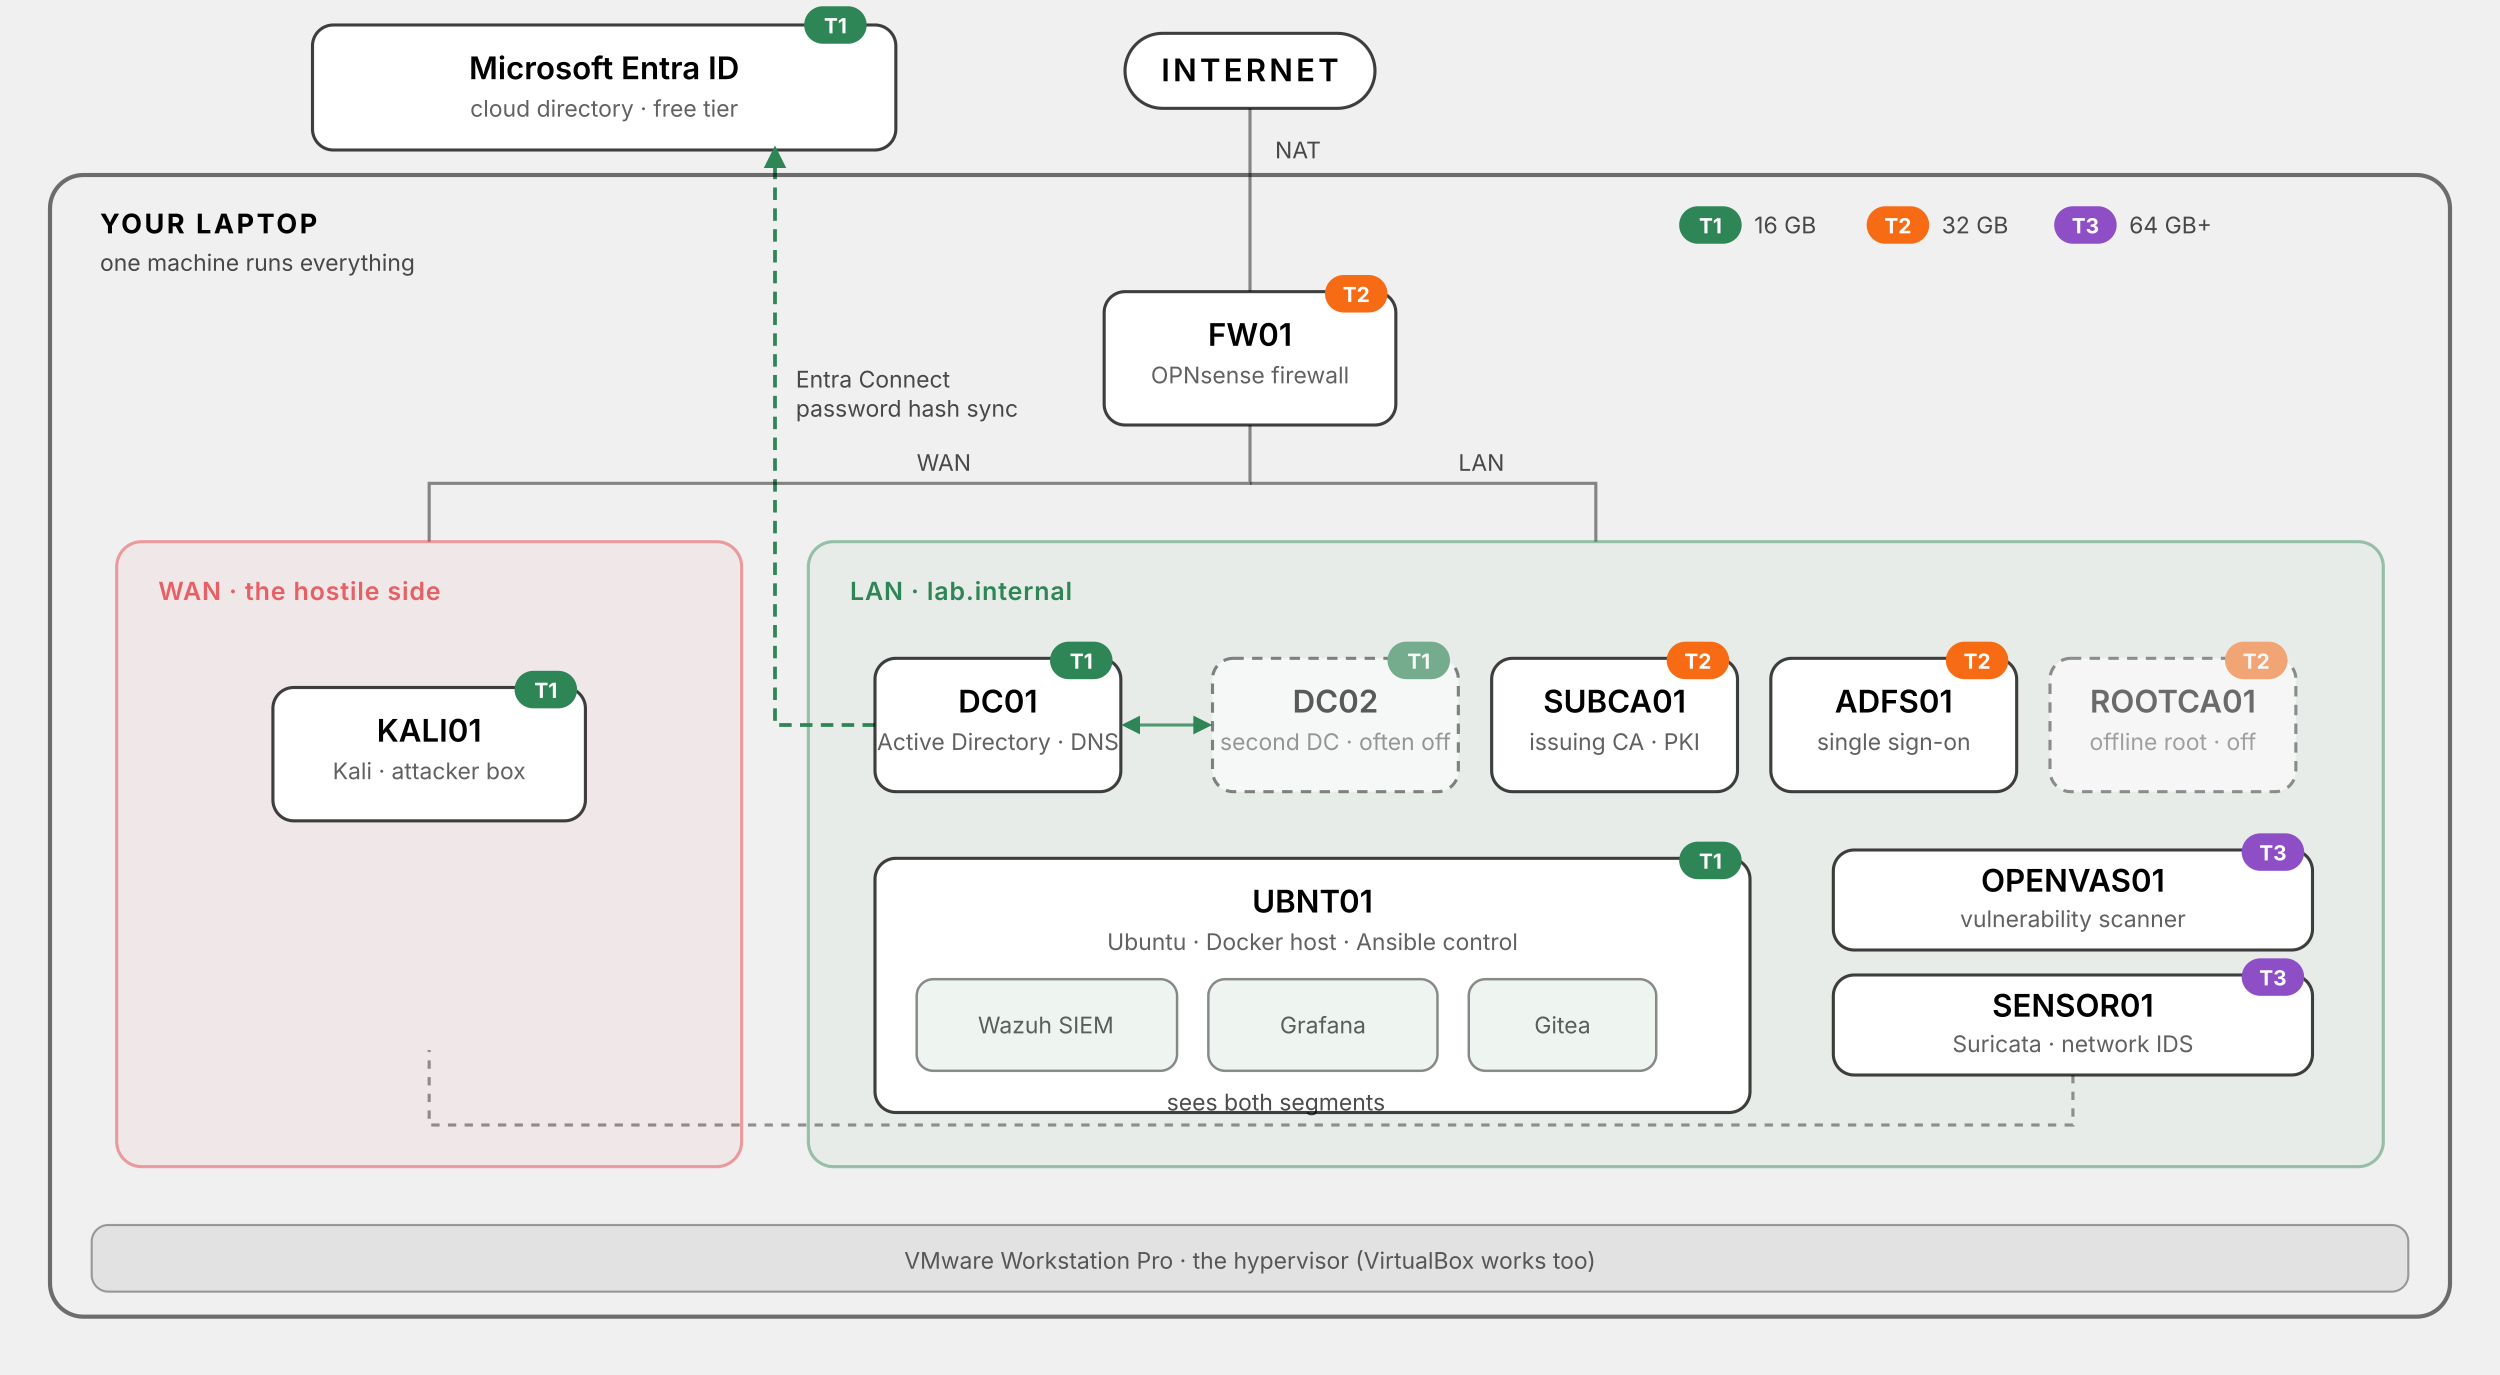
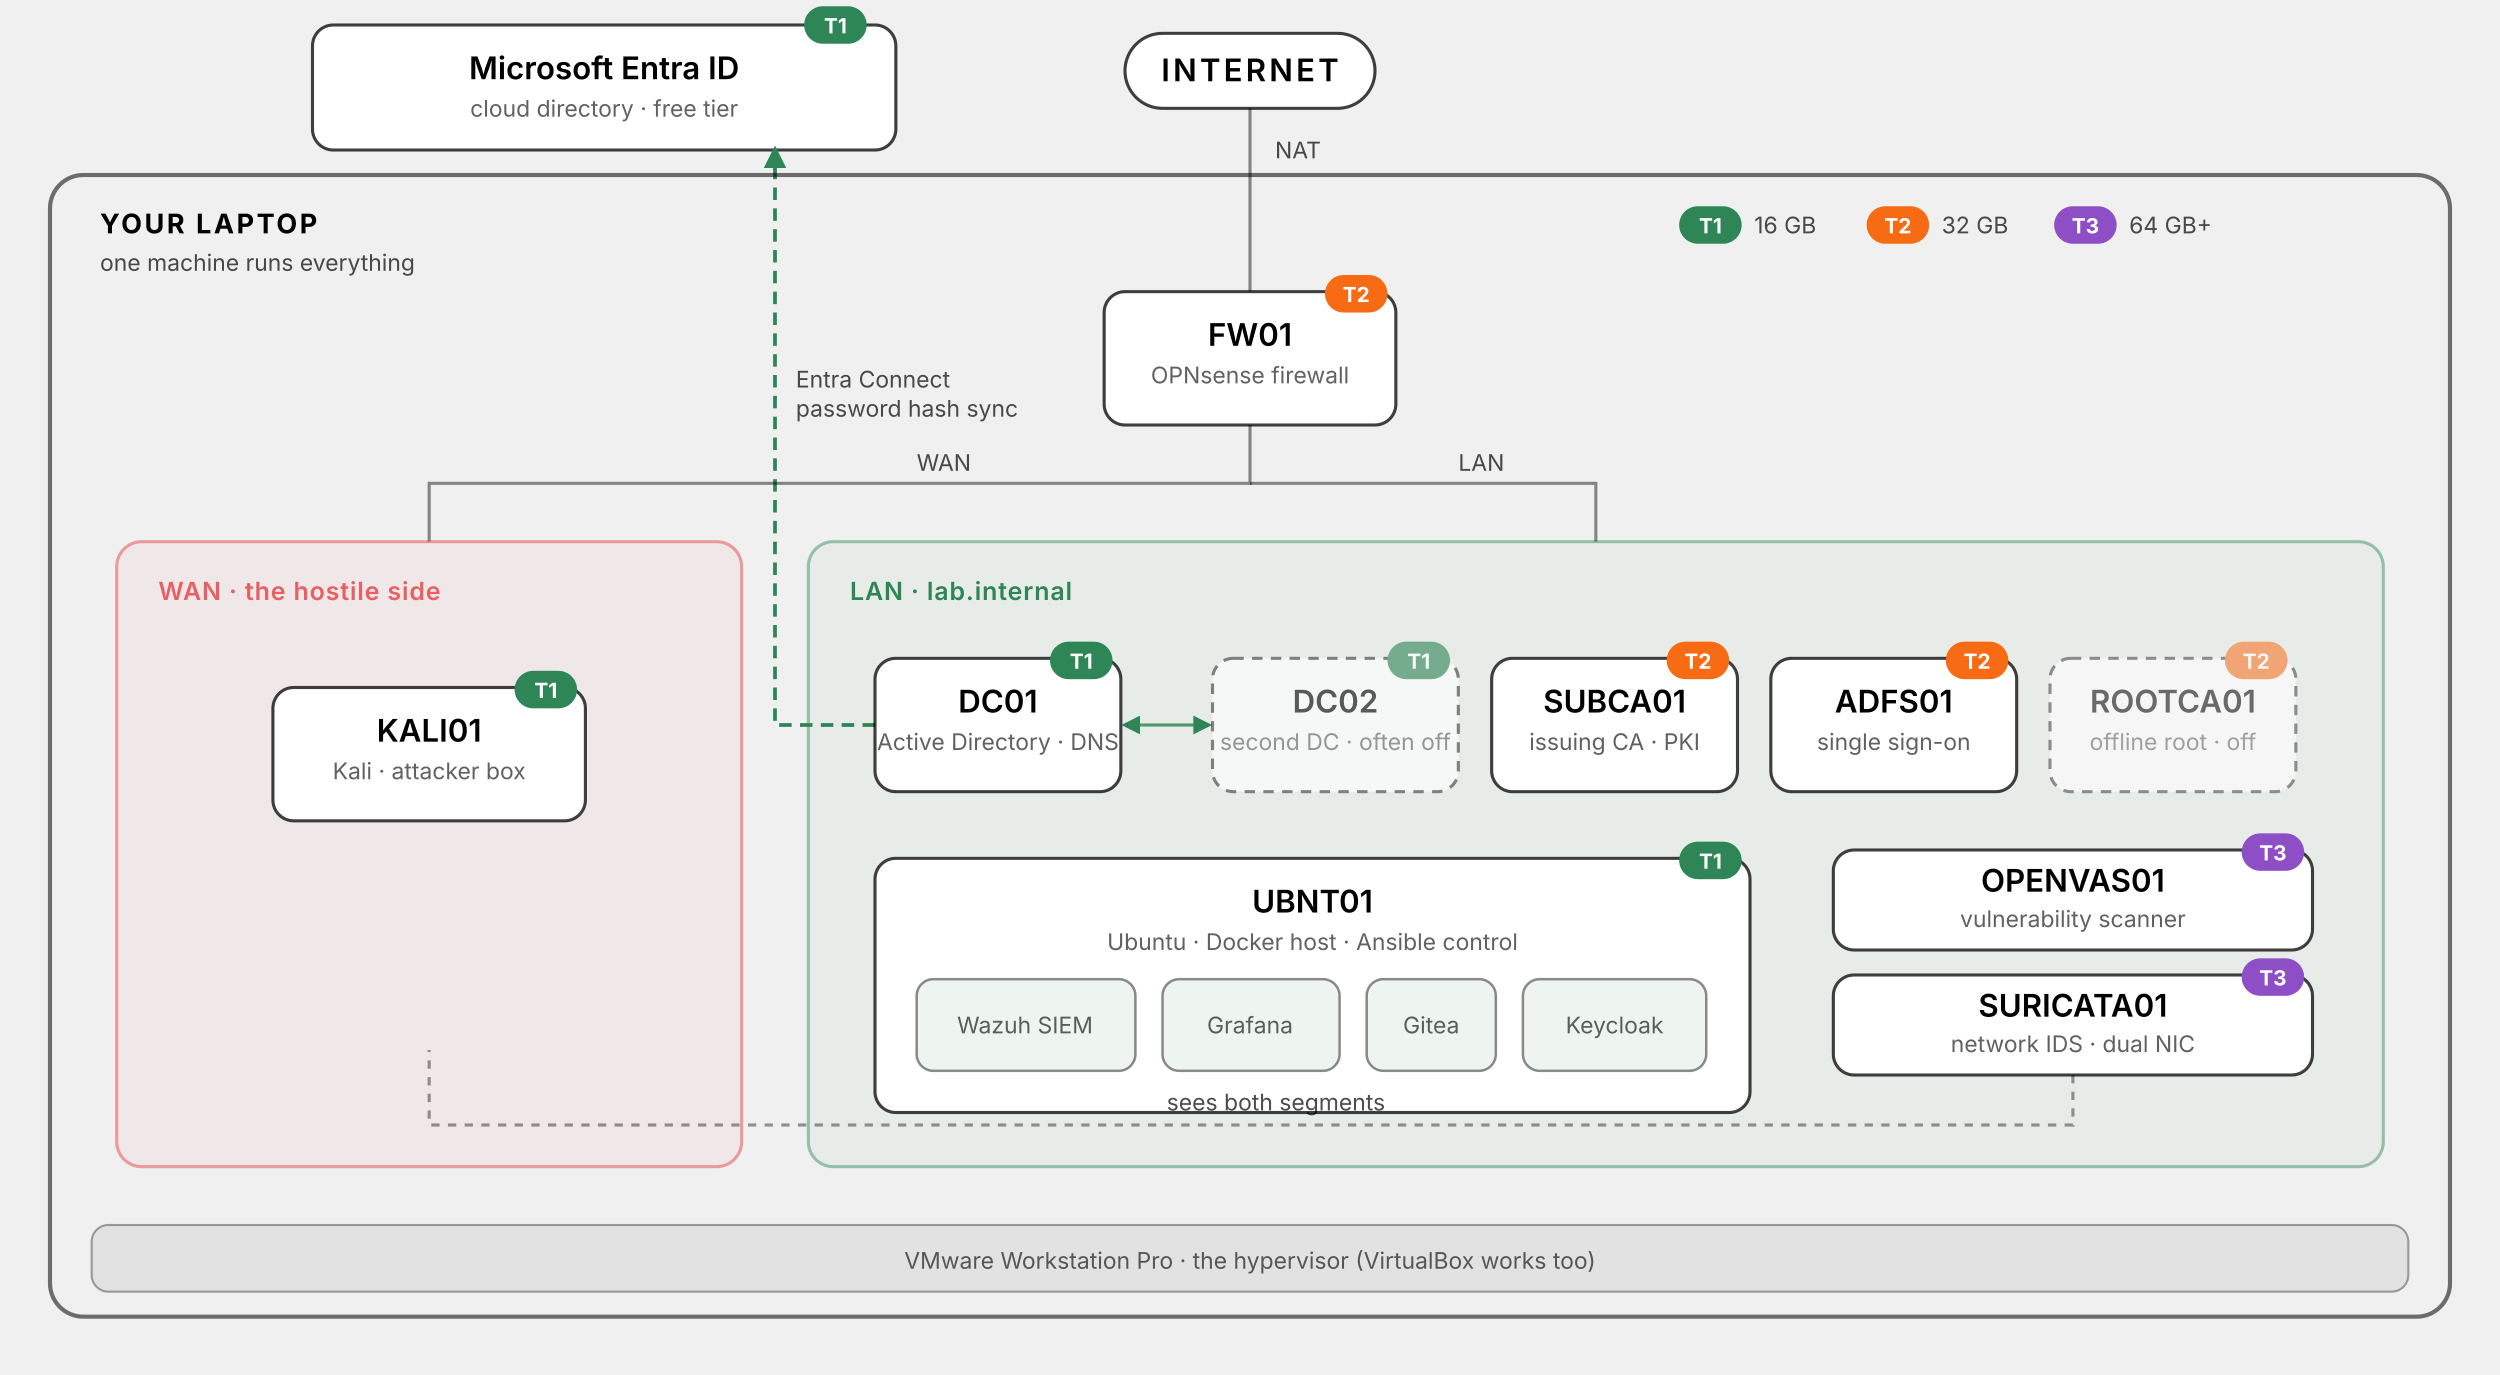
<svg xmlns="http://www.w3.org/2000/svg" viewBox="0 0 1200 660" font-family="system-ui, -apple-system, 'Segoe UI', sans-serif">
  <defs>
    <style>
      .box { fill: var(--ifm-background-surface-color, #ffffff); stroke: currentColor; stroke-opacity: 0.75; stroke-width: 1.5; }
      .name { fill: currentColor; font-size: 15px; font-weight: 600; text-anchor: middle; }
      .role { fill: currentColor; fill-opacity: 0.62; font-size: 11px; text-anchor: middle; }
      .wire { stroke: currentColor; stroke-opacity: 0.45; stroke-width: 1.5; fill: none; }
      .zonelabel { font-size: 12px; font-weight: 600; letter-spacing: 0.4px; }
      .pilltext { fill: #ffffff; font-size: 10px; font-weight: 700; text-anchor: middle; }
      .legend { fill: currentColor; fill-opacity: 0.7; font-size: 11px; }
      .t1 { fill: var(--ifm-color-primary, #2e8555); }
      .t2 { fill: #f76b15; }
      .t3 { fill: #8e4ec6; }
    </style>
    <marker id="syncarrow" viewBox="0 0 10 10" refX="8" refY="5" markerWidth="6" markerHeight="6" orient="auto-start-reverse">
      <path d="M 0 0 L 10 5 L 0 10 z" fill="var(--ifm-color-primary, #2e8555)" />
    </marker>
  </defs>
  <rect x="540" y="16" width="120" height="36" rx="18" class="box" />
  <text x="600" y="39" class="name" font-size="12" letter-spacing="1.5">INTERNET</text>
  <line x1="600" y1="52" x2="600" y2="140" class="wire" />
  <text x="612" y="76" class="legend">NAT</text>
  <rect x="150" y="12" width="280" height="60" rx="10" class="box" />
  <text x="290" y="38" class="name">Microsoft Entra ID</text>
  <text x="290" y="56" class="role">cloud directory · free tier</text>
  <rect x="386" y="3" width="30" height="18" rx="9" class="t1" />
  <text x="401" y="16" class="pilltext">T1</text>
  <polyline points="420,348 372,348 372,72" fill="none" stroke="var(--ifm-color-primary, #2e8555)" stroke-width="1.8" stroke-dasharray="6 4" marker-end="url(#syncarrow)" />
  <text x="382" y="186" class="legend">Entra Connect</text>
  <text x="382" y="200" class="legend">password hash sync</text>
  <rect x="24" y="84" width="1152" height="548" rx="16" fill="none" stroke="currentColor" stroke-opacity="0.55" stroke-width="2" />
  <text x="48" y="112" fill="currentColor" font-size="13" font-weight="700" letter-spacing="1.2">YOUR LAPTOP</text>
  <text x="48" y="130" class="legend">one machine runs everything</text>
  <rect x="806" y="99" width="30" height="18" rx="9" class="t1" />
  <text x="821" y="112" class="pilltext">T1</text>
  <text x="842" y="112" class="legend">16 GB</text>
  <rect x="896" y="99" width="30" height="18" rx="9" class="t2" />
  <text x="911" y="112" class="pilltext">T2</text>
  <text x="932" y="112" class="legend">32 GB</text>
  <rect x="986" y="99" width="30" height="18" rx="9" class="t3" />
  <text x="1001" y="112" class="pilltext">T3</text>
  <text x="1022" y="112" class="legend">64 GB+</text>
  <rect x="530" y="140" width="140" height="64" rx="10" class="box" />
  <text x="600" y="166" class="name">FW01</text>
  <text x="600" y="184" class="role">OPNsense firewall</text>
  <rect x="636" y="132" width="30" height="18" rx="9" class="t2" />
  <text x="651" y="145" class="pilltext">T2</text>
  <polyline points="600,204 600,232 206,232 206,260" class="wire" />
  <polyline points="600,232 766,232 766,260" class="wire" />
  <text x="440" y="226" class="legend">WAN</text>
  <text x="700" y="226" class="legend">LAN</text>
  <rect x="56" y="260" width="300" height="300" rx="12" fill="#e5484d" fill-opacity="0.05" stroke="#e5484d" stroke-opacity="0.5" stroke-width="1.5" />
  <text x="76" y="288" fill="#e5484d" fill-opacity="0.85" class="zonelabel">WAN · the hostile side</text>
  <rect x="131" y="330" width="150" height="64" rx="10" class="box" stroke="#e5484d" stroke-opacity="0.8" />
  <text x="206" y="356" class="name">KALI01</text>
  <text x="206" y="374" class="role">Kali · attacker box</text>
  <rect x="247" y="322" width="30" height="18" rx="9" class="t1" />
  <text x="262" y="335" class="pilltext">T1</text>
  <rect x="388" y="260" width="756" height="300" rx="12" fill="var(--ifm-color-primary, #2e8555)" fill-opacity="0.045" stroke="var(--ifm-color-primary, #2e8555)" stroke-opacity="0.45" stroke-width="1.5" />
  <text x="408" y="288" fill="var(--ifm-color-primary, #2e8555)" class="zonelabel">LAN · lab.internal</text>
  <rect x="420" y="316" width="118" height="64" rx="10" class="box" />
  <text x="479" y="342" class="name">DC01</text>
  <text x="479" y="360" class="role">Active Directory · DNS</text>
  <rect x="504" y="308" width="30" height="18" rx="9" class="t1" />
  <text x="519" y="321" class="pilltext">T1</text>
  <line x1="540" y1="348" x2="580" y2="348" stroke="var(--ifm-color-primary, #2e8555)" stroke-opacity="0.8" stroke-width="1.5" marker-start="url(#syncarrow)" marker-end="url(#syncarrow)" />
  <g opacity="0.62">
    <rect x="582" y="316" width="118" height="64" rx="10" class="box" stroke-dasharray="5 4" />
    <text x="641" y="342" class="name">DC02</text>
    <text x="641" y="360" class="role">second DC · often off</text>
    <rect x="666" y="308" width="30" height="18" rx="9" class="t1" />
    <text x="681" y="321" class="pilltext">T1</text>
  </g>
  <rect x="716" y="316" width="118" height="64" rx="10" class="box" />
  <text x="775" y="342" class="name">SUBCA01</text>
  <text x="775" y="360" class="role">issuing CA · PKI</text>
  <rect x="800" y="308" width="30" height="18" rx="9" class="t2" />
  <text x="815" y="321" class="pilltext">T2</text>
  <rect x="850" y="316" width="118" height="64" rx="10" class="box" />
  <text x="909" y="342" class="name">ADFS01</text>
  <text x="909" y="360" class="role">single sign-on</text>
  <rect x="934" y="308" width="30" height="18" rx="9" class="t2" />
  <text x="949" y="321" class="pilltext">T2</text>
  <g opacity="0.55">
    <rect x="984" y="316" width="118" height="64" rx="10" class="box" stroke-dasharray="5 4" />
    <text x="1043" y="342" class="name">ROOTCA01</text>
    <text x="1043" y="360" class="role">offline root · off</text>
    <rect x="1068" y="308" width="30" height="18" rx="9" class="t2" />
    <text x="1083" y="321" class="pilltext">T2</text>
  </g>
  <rect x="420" y="412" width="420" height="122" rx="10" class="box" />
  <text x="630" y="438" class="name">UBNT01</text>
  <text x="630" y="456" class="role">Ubuntu · Docker host · Ansible control</text>
  <rect x="806" y="404" width="30" height="18" rx="9" class="t1" />
  <text x="821" y="417" class="pilltext">T1</text>
-   <rect x="440" y="470" width="125" height="44" rx="8" fill="var(--ifm-color-primary, #2e8555)" fill-opacity="0.08" stroke="currentColor" stroke-opacity="0.45" stroke-width="1.2" />
-   <text x="502" y="496" class="role" fill-opacity="0.85">Wazuh SIEM</text>
-   <rect x="580" y="470" width="110" height="44" rx="8" fill="var(--ifm-color-primary, #2e8555)" fill-opacity="0.08" stroke="currentColor" stroke-opacity="0.45" stroke-width="1.2" />
-   <text x="635" y="496" class="role" fill-opacity="0.85">Grafana</text>
-   <rect x="705" y="470" width="90" height="44" rx="8" fill="var(--ifm-color-primary, #2e8555)" fill-opacity="0.08" stroke="currentColor" stroke-opacity="0.45" stroke-width="1.2" />
-   <text x="750" y="496" class="role" fill-opacity="0.85">Gitea</text>
+   <rect x="440" y="470" width="105" height="44" rx="8" fill="var(--ifm-color-primary, #2e8555)" fill-opacity="0.08" stroke="currentColor" stroke-opacity="0.45" stroke-width="1.2" />
+   <text x="492" y="496" class="role" fill-opacity="0.85">Wazuh SIEM</text>
+   <rect x="558" y="470" width="85" height="44" rx="8" fill="var(--ifm-color-primary, #2e8555)" fill-opacity="0.08" stroke="currentColor" stroke-opacity="0.45" stroke-width="1.2" />
+   <text x="600" y="496" class="role" fill-opacity="0.85">Grafana</text>
+   <rect x="656" y="470" width="62" height="44" rx="8" fill="var(--ifm-color-primary, #2e8555)" fill-opacity="0.08" stroke="currentColor" stroke-opacity="0.45" stroke-width="1.2" />
+   <text x="687" y="496" class="role" fill-opacity="0.85">Gitea</text>
+   <rect x="731" y="470" width="88" height="44" rx="8" fill="var(--ifm-color-primary, #2e8555)" fill-opacity="0.08" stroke="currentColor" stroke-opacity="0.45" stroke-width="1.2" />
+   <text x="775" y="496" class="role" fill-opacity="0.85">Keycloak</text>
  <rect x="880" y="408" width="230" height="48" rx="10" class="box" />
  <text x="995" y="428" class="name">OPENVAS01</text>
  <text x="995" y="445" class="role">vulnerability scanner</text>
  <rect x="1076" y="400" width="30" height="18" rx="9" class="t3" />
  <text x="1091" y="413" class="pilltext">T3</text>
  <rect x="880" y="468" width="230" height="48" rx="10" class="box" />
-   <text x="995" y="488" class="name">SENSOR01</text>
-   <text x="995" y="505" class="role">Suricata · network IDS</text>
+   <text x="995" y="488" class="name">SURICATA01</text>
+   <text x="995" y="505" class="role">network IDS · dual NIC</text>
  <rect x="1076" y="460" width="30" height="18" rx="9" class="t3" />
  <text x="1091" y="473" class="pilltext">T3</text>
  <polyline points="995,516 995,540 206,540 206,504" stroke="currentColor" stroke-opacity="0.4" stroke-width="1.5" stroke-dasharray="4 4" fill="none" />
  <text x="560" y="533" class="legend">sees both segments</text>
  <rect x="44" y="588" width="1112" height="32" rx="8" fill="currentColor" fill-opacity="0.06" stroke="currentColor" stroke-opacity="0.35" stroke-width="1" />
  <text x="600" y="609" class="role" font-size="12" fill-opacity="0.75">VMware Workstation Pro · the hypervisor (VirtualBox works too)</text>
</svg>
